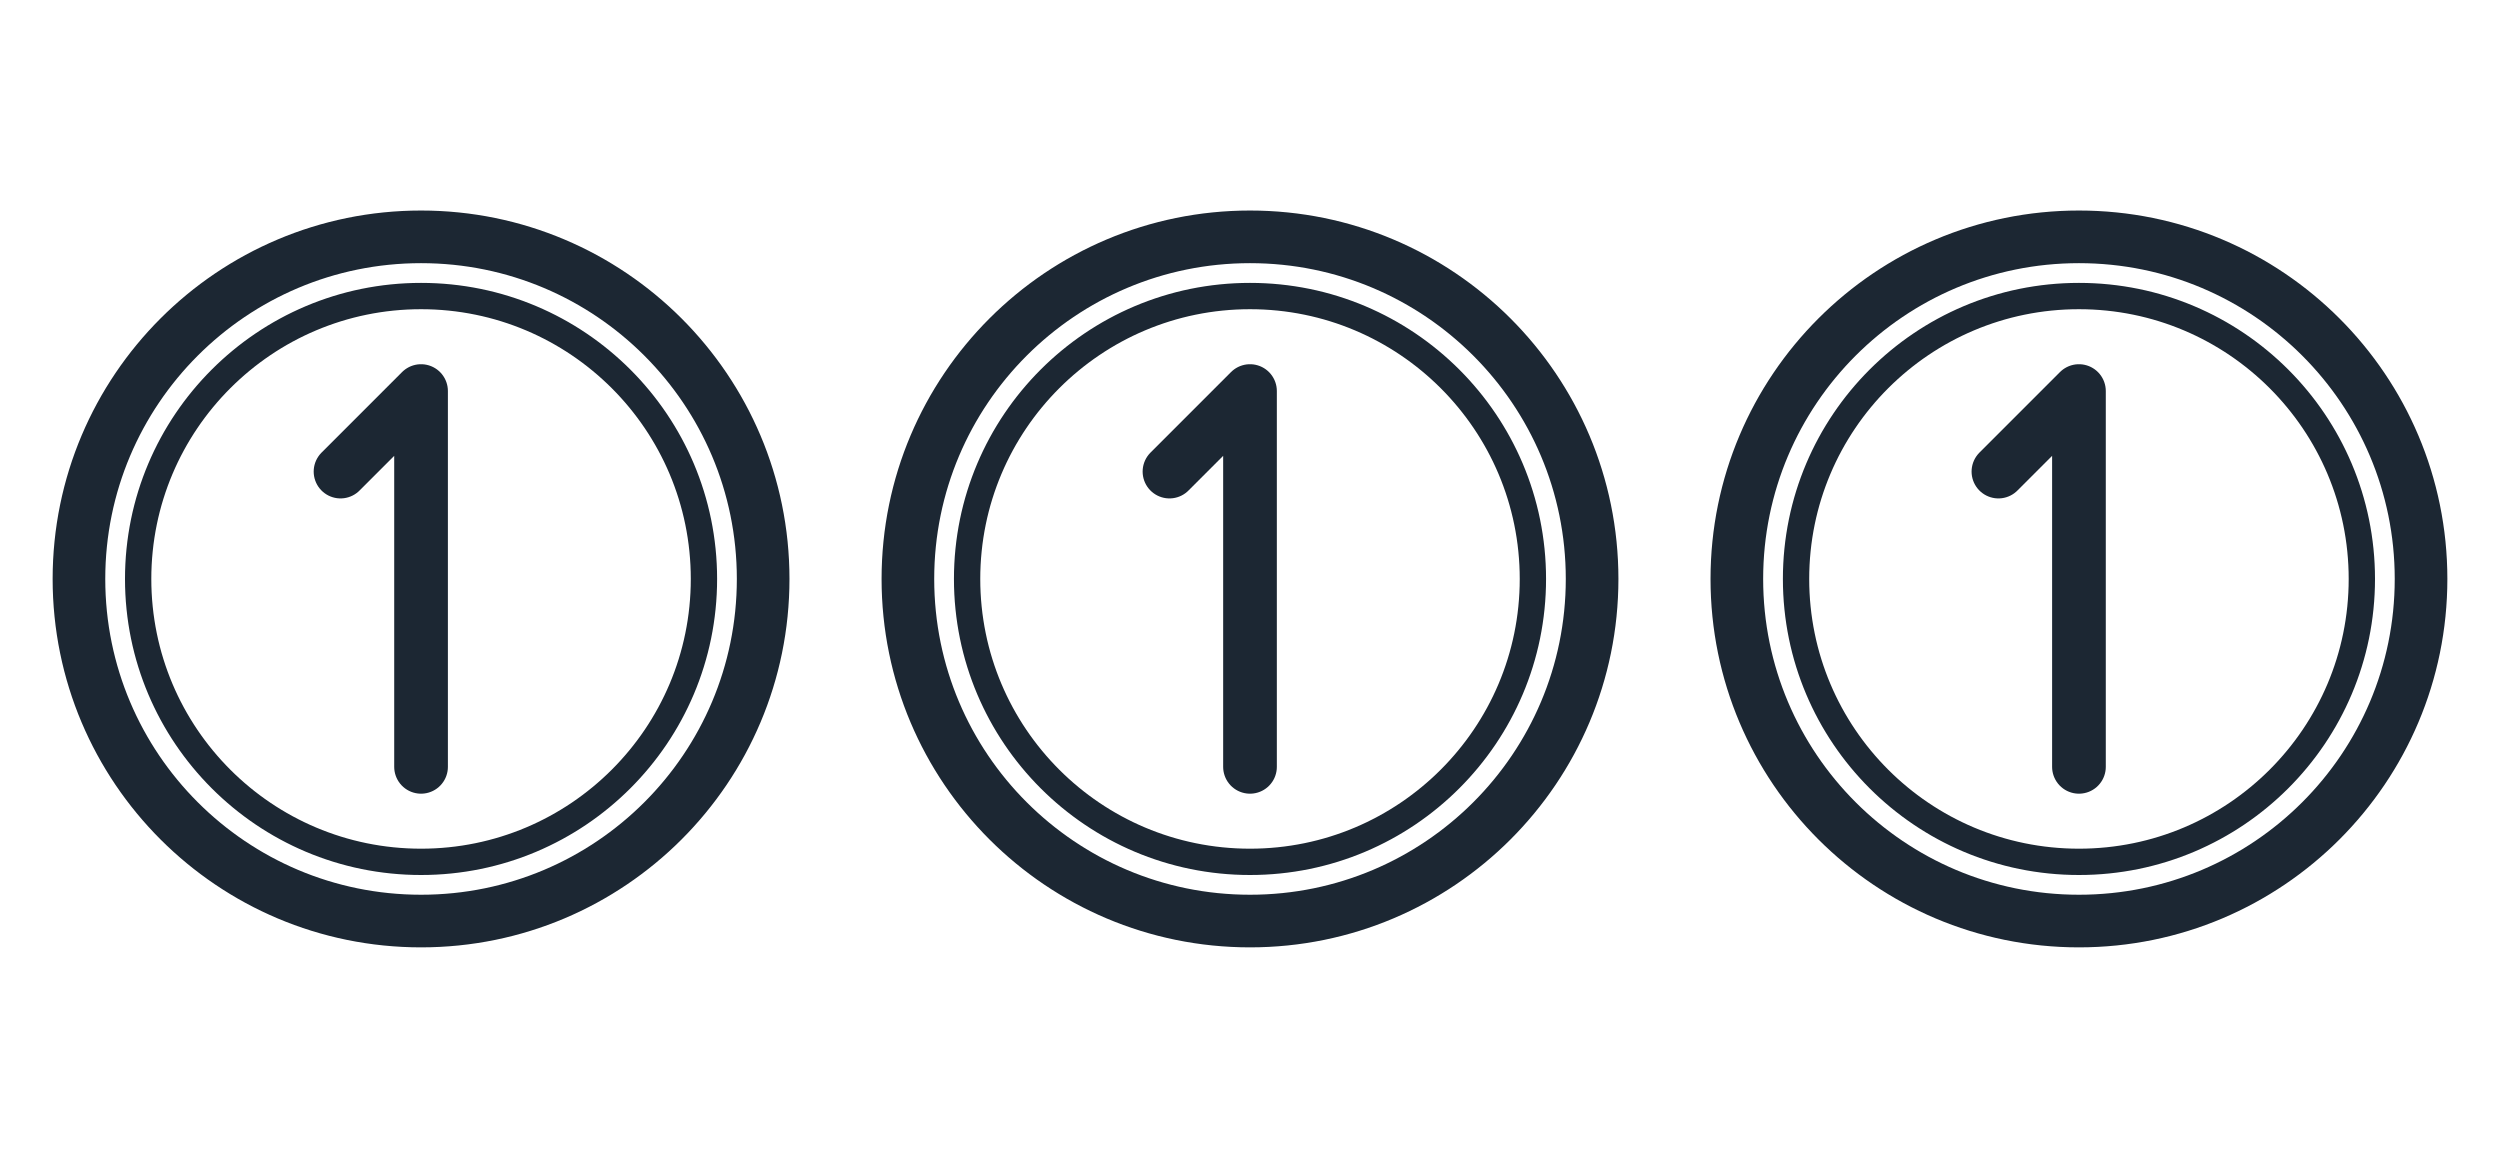
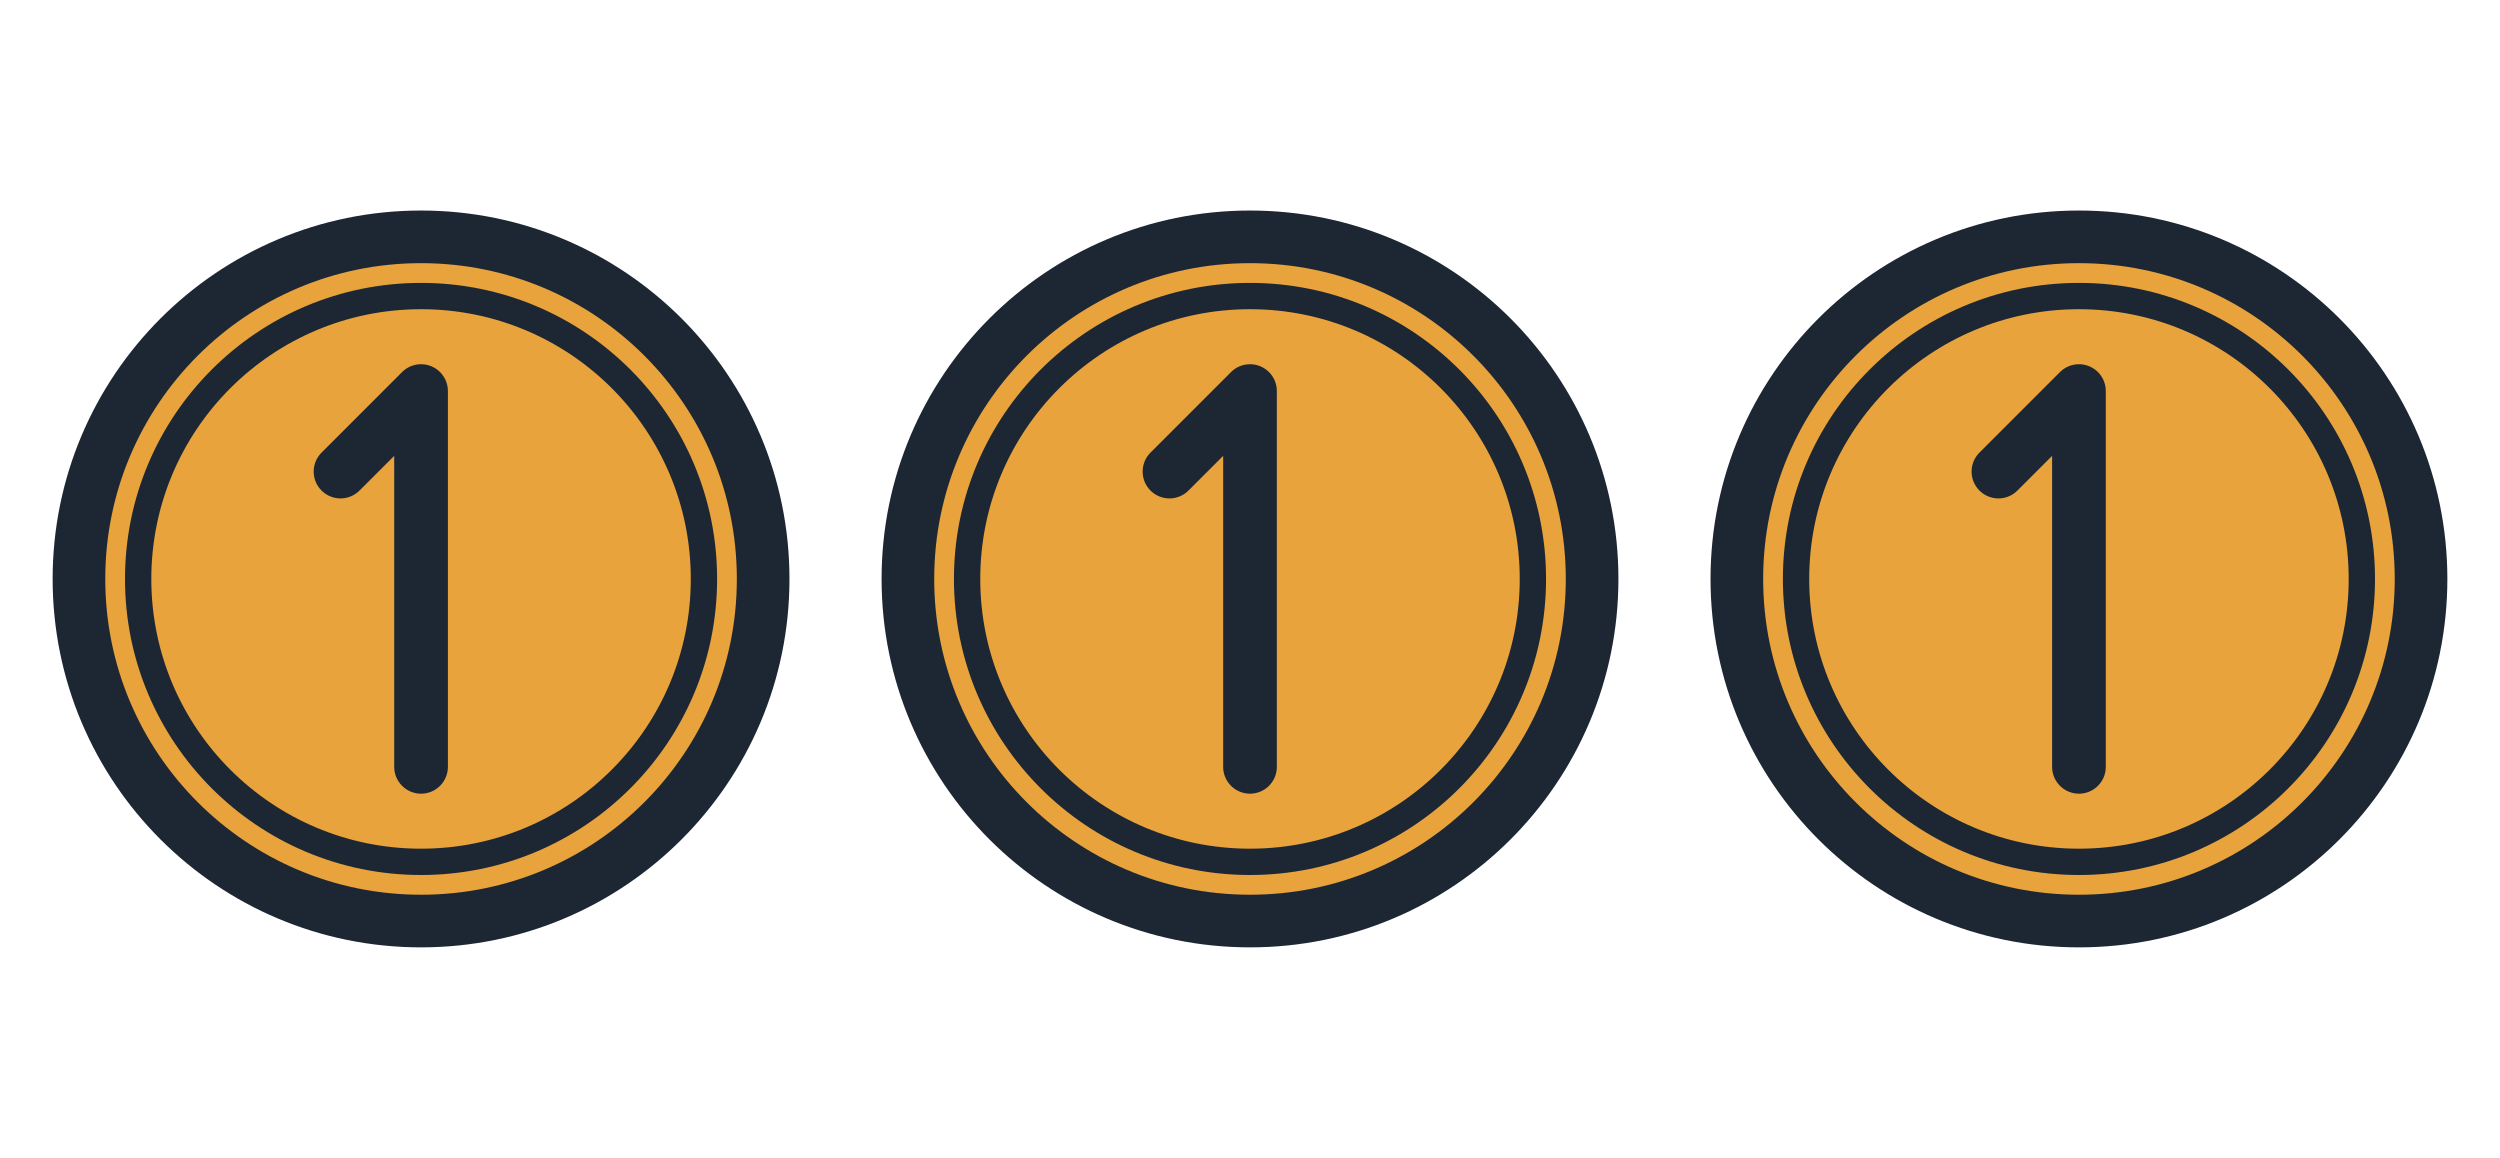
<svg xmlns="http://www.w3.org/2000/svg" xmlns:xlink="http://www.w3.org/1999/xlink" viewBox="0 0 380 176" width="380" height="176" role="img" fill="none" stroke="#1c2733" stroke-width="8" stroke-linecap="round" stroke-linejoin="round">
  <defs>
    <path id="g1" d="M8 14 L20 2 L20 58" />
  </defs>
-   <circle cx="64" cy="88" r="52" />
+   <circle cx="64" cy="88" r="52" fill="#e8a33d" />
  <circle cx="64" cy="88" r="43" stroke-width="4" />
  <use xlink:href="#g1" transform="translate(64 88) scale(1.02) translate(-20 -30)" />
-   <circle cx="190" cy="88" r="52" />
+   <circle cx="190" cy="88" r="52" fill="#e8a33d" />
  <circle cx="190" cy="88" r="43" stroke-width="4" />
  <use xlink:href="#g1" transform="translate(190 88) scale(1.02) translate(-20 -30)" />
-   <circle cx="316" cy="88" r="52" />
+   <circle cx="316" cy="88" r="52" fill="#e8a33d" />
  <circle cx="316" cy="88" r="43" stroke-width="4" />
  <use xlink:href="#g1" transform="translate(316 88) scale(1.02) translate(-20 -30)" />
</svg>
